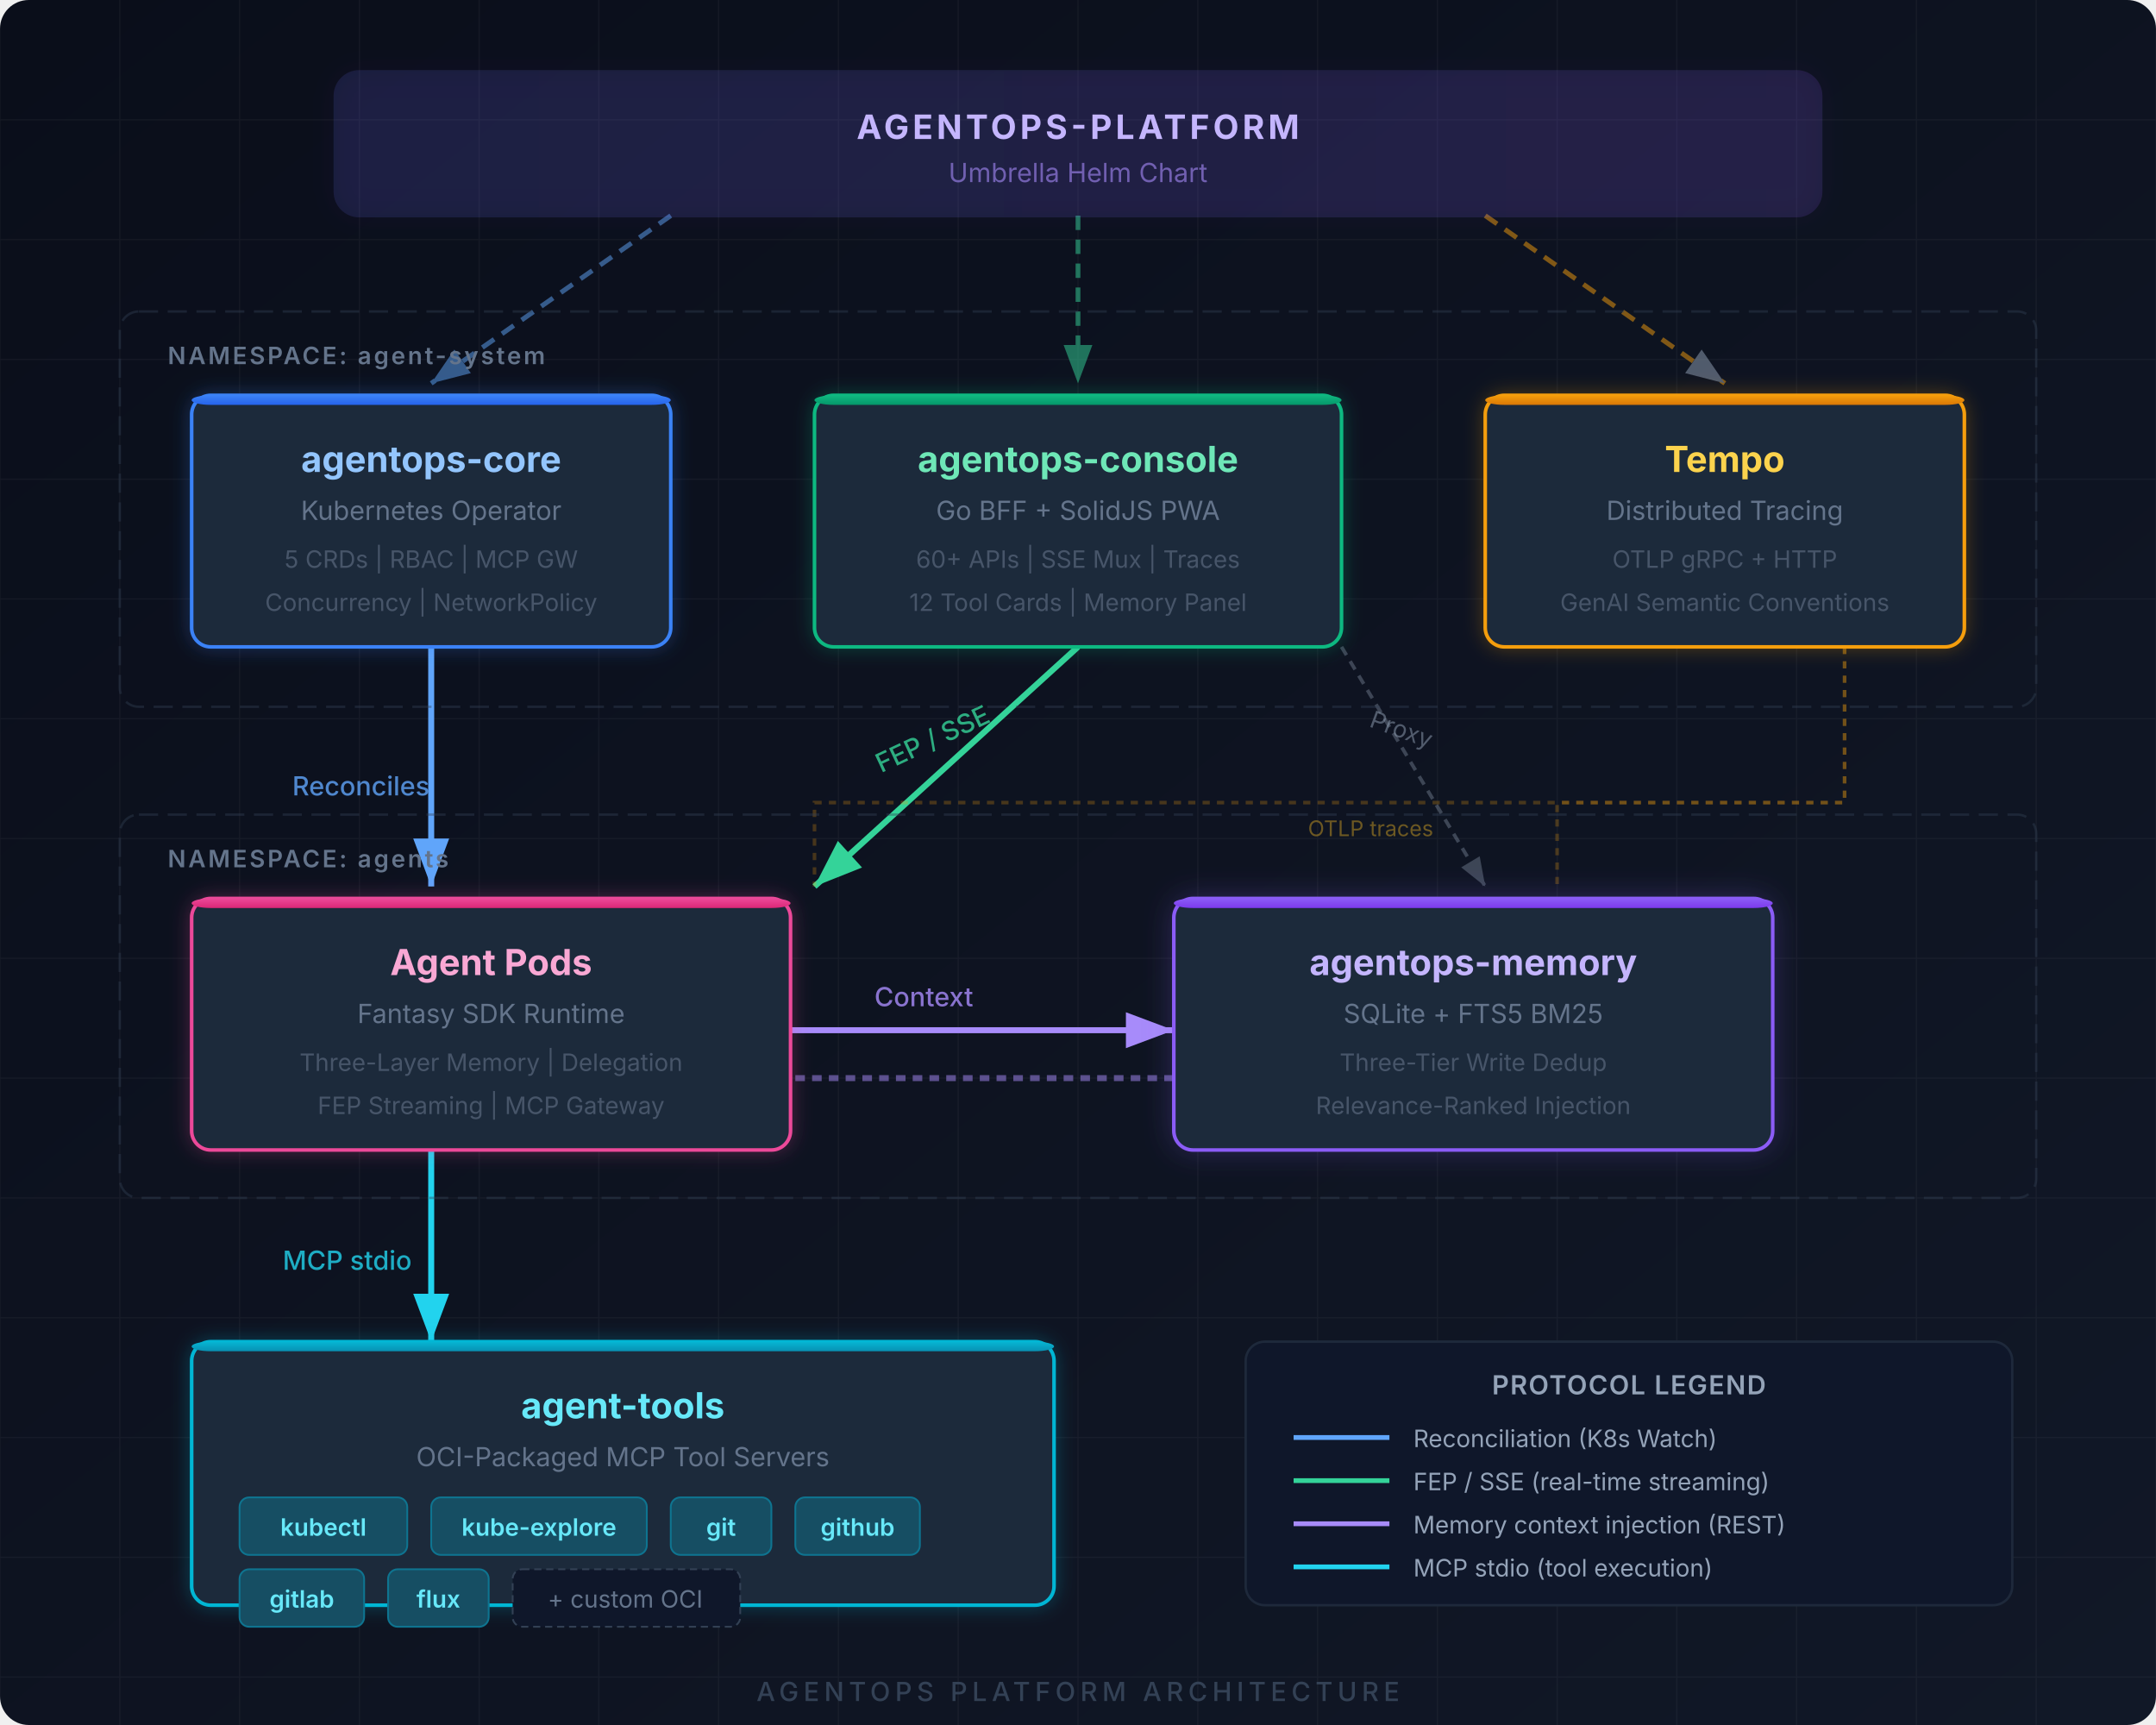
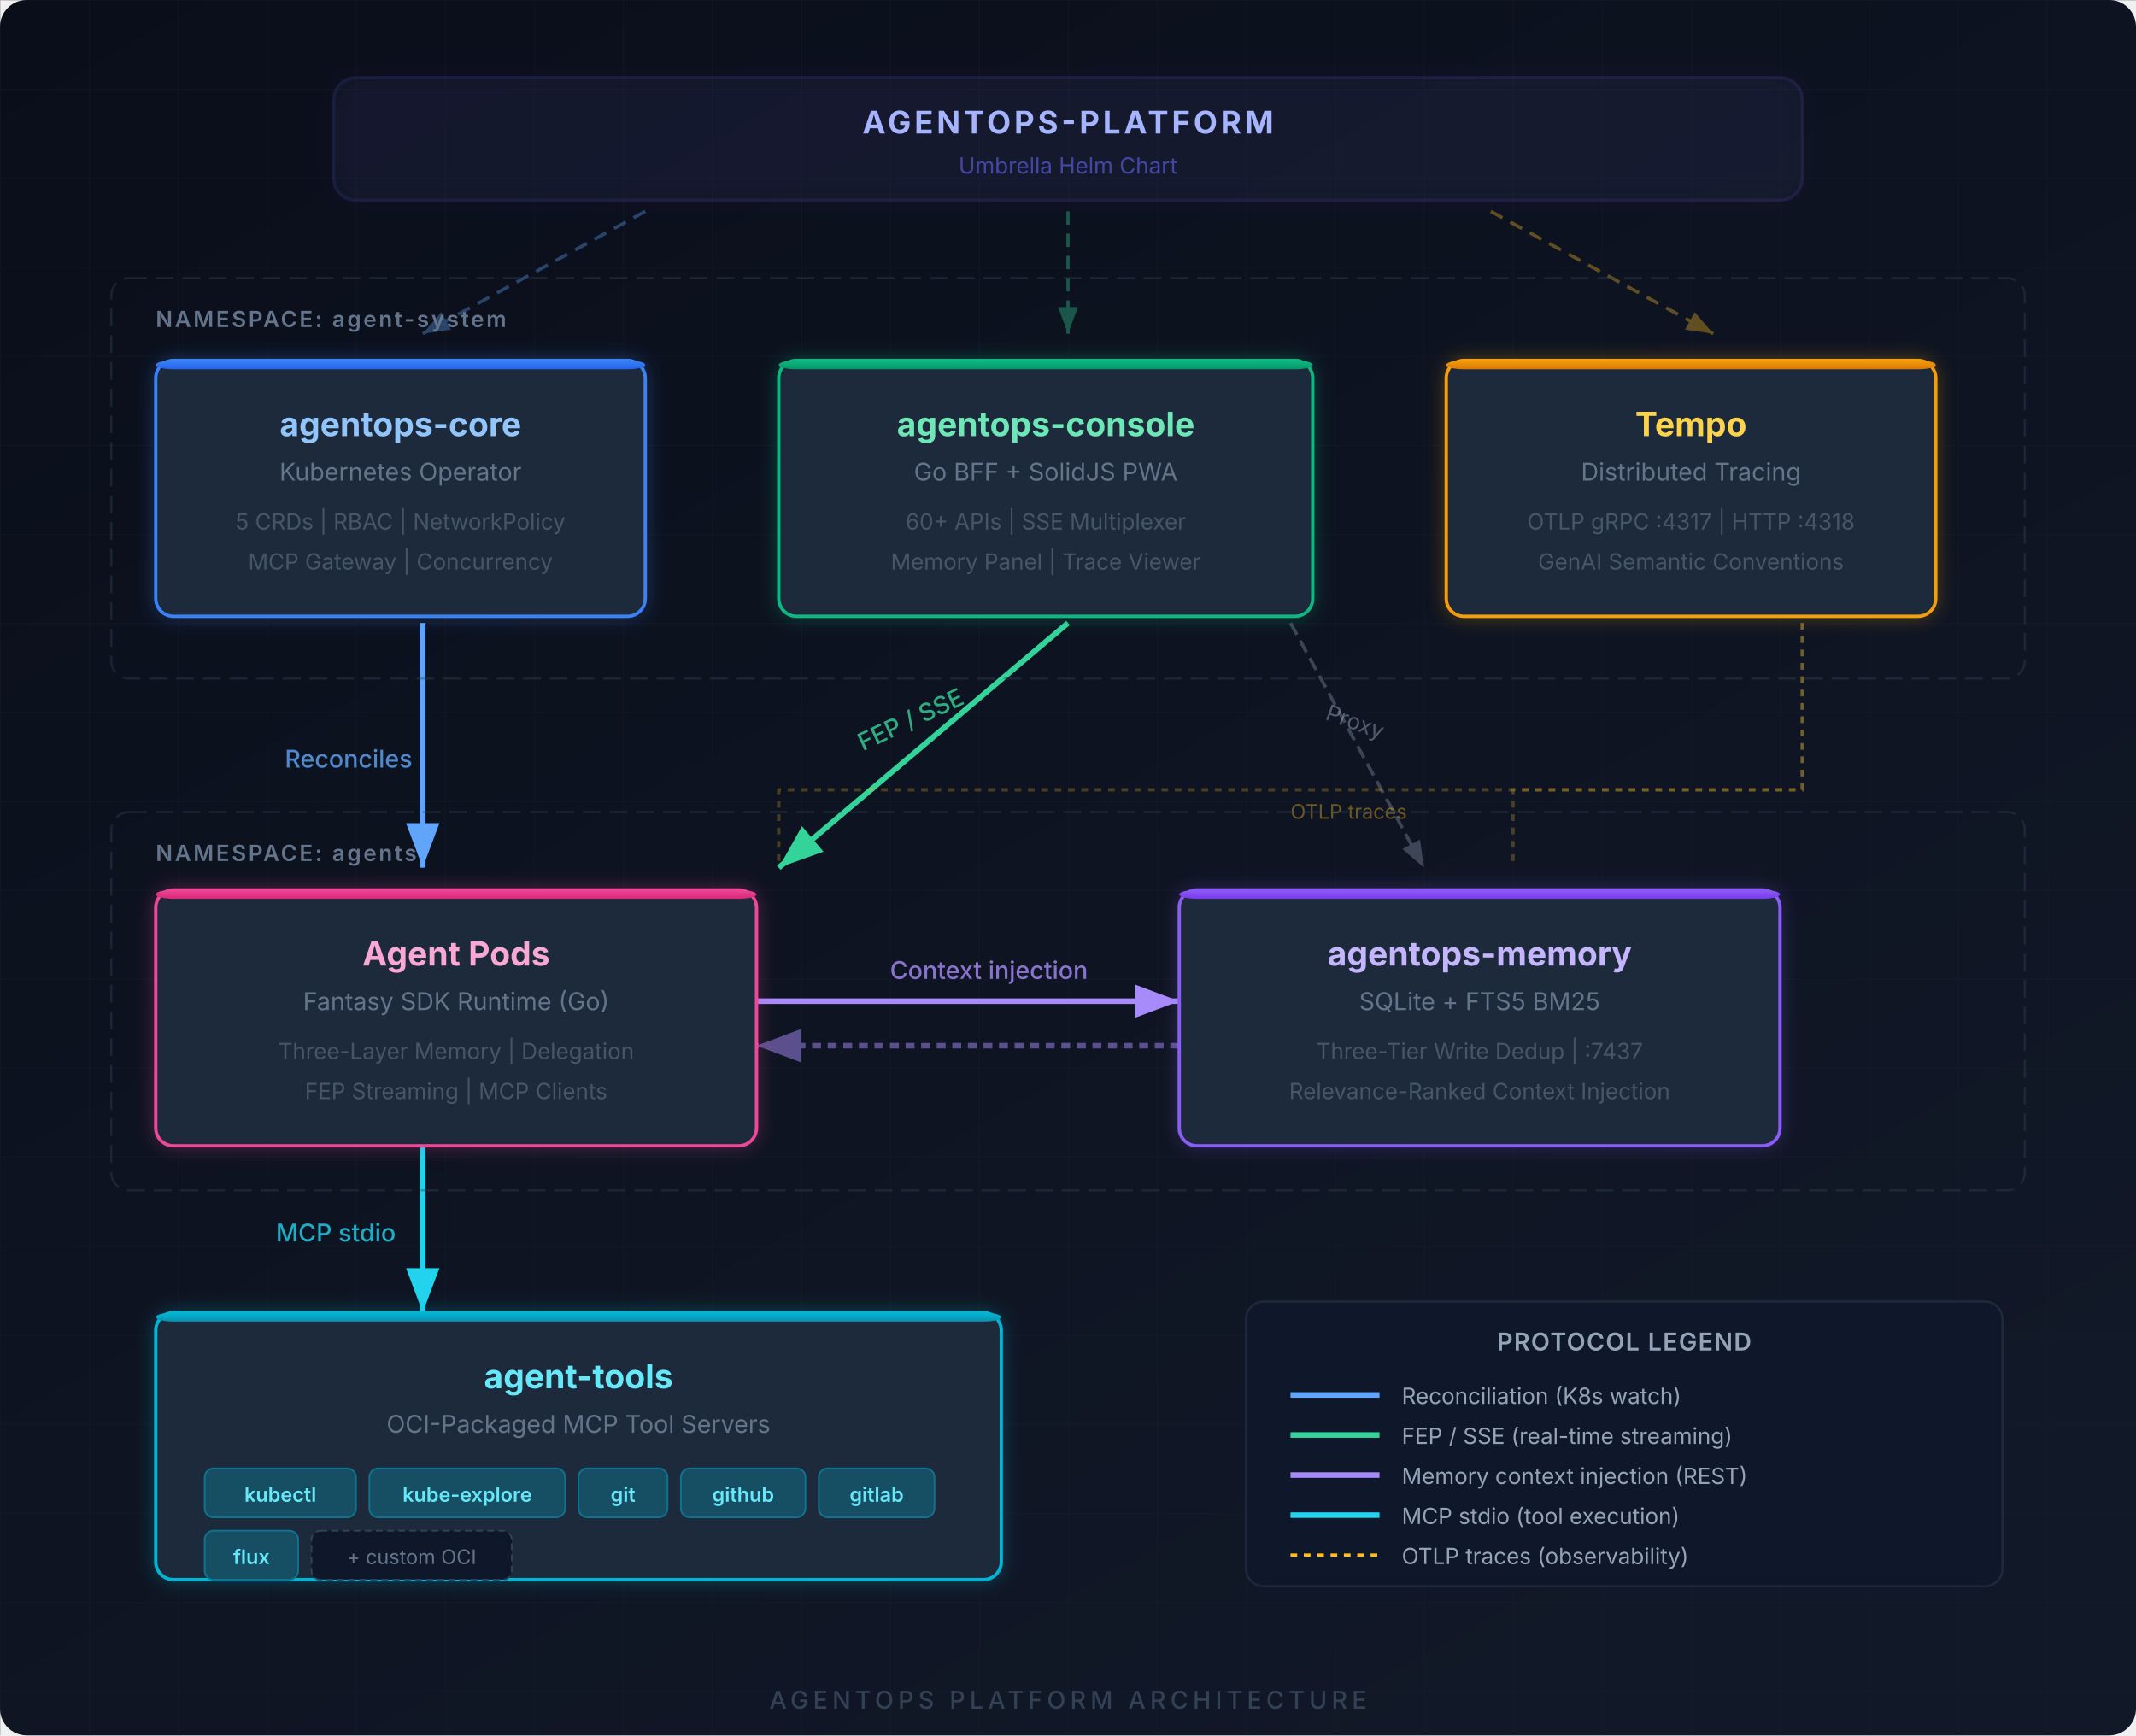
- <svg xmlns="http://www.w3.org/2000/svg" viewBox="0 0 900 720" font-family="'Inter', 'Segoe UI', system-ui, -apple-system, sans-serif">
+ <svg xmlns="http://www.w3.org/2000/svg" viewBox="0 0 960 780" font-family="'Geist', 'Inter', system-ui, -apple-system, sans-serif">
  <defs>
-     <linearGradient id="bgGrad" x1="0%" y1="0%" x2="100%" y2="100%">
-       <stop offset="0%" style="stop-color:#0a0e1a;stop-opacity:1" />
-       <stop offset="100%" style="stop-color:#111827;stop-opacity:1" />
-     </linearGradient>
-     <linearGradient id="platformGrad" x1="0%" y1="0%" x2="100%" y2="0%">
-       <stop offset="0%" style="stop-color:#6366f1" />
-       <stop offset="100%" style="stop-color:#8b5cf6" />
-     </linearGradient>
-     <linearGradient id="operatorGrad" x1="0%" y1="0%" x2="0%" y2="100%">
-       <stop offset="0%" style="stop-color:#3b82f6" />
-       <stop offset="100%" style="stop-color:#2563eb" />
-     </linearGradient>
-     <linearGradient id="consoleGrad" x1="0%" y1="0%" x2="0%" y2="100%">
-       <stop offset="0%" style="stop-color:#10b981" />
-       <stop offset="100%" style="stop-color:#059669" />
-     </linearGradient>
-     <linearGradient id="tempoGrad" x1="0%" y1="0%" x2="0%" y2="100%">
-       <stop offset="0%" style="stop-color:#f59e0b" />
-       <stop offset="100%" style="stop-color:#d97706" />
-     </linearGradient>
-     <linearGradient id="runtimeGrad" x1="0%" y1="0%" x2="0%" y2="100%">
-       <stop offset="0%" style="stop-color:#ec4899" />
-       <stop offset="100%" style="stop-color:#db2777" />
-     </linearGradient>
-     <linearGradient id="memoryGrad" x1="0%" y1="0%" x2="0%" y2="100%">
-       <stop offset="0%" style="stop-color:#8b5cf6" />
-       <stop offset="100%" style="stop-color:#7c3aed" />
-     </linearGradient>
-     <linearGradient id="toolsGrad" x1="0%" y1="0%" x2="0%" y2="100%">
-       <stop offset="0%" style="stop-color:#06b6d4" />
-       <stop offset="100%" style="stop-color:#0891b2" />
-     </linearGradient>
-     <filter id="glowBlue" x="-20%" y="-20%" width="140%" height="140%">
+     <linearGradient id="bgGrad" x1="0" y1="0" x2="0.7" y2="1">
+       <stop offset="0%" stop-color="#0a0e1a" />
+       <stop offset="100%" stop-color="#111827" />
+     </linearGradient>
+     <pattern id="grid" width="40" height="40" patternUnits="userSpaceOnUse">
+       <path d="M 40 0 L 0 0 0 40" fill="none" stroke="#1e293b" stroke-width="0.5" opacity="0.3" />
+     </pattern>
+     <linearGradient id="platformGrad" x1="0" y1="0" x2="1" y2="0">
+       <stop offset="0%" stop-color="#6366f1" />
+       <stop offset="100%" stop-color="#8b5cf6" />
+     </linearGradient>
+     <linearGradient id="operatorGrad" x1="0" y1="0" x2="0" y2="1">
+       <stop offset="0%" stop-color="#3b82f6" />
+       <stop offset="100%" stop-color="#2563eb" />
+     </linearGradient>
+     <linearGradient id="consoleGrad" x1="0" y1="0" x2="0" y2="1">
+       <stop offset="0%" stop-color="#10b981" />
+       <stop offset="100%" stop-color="#059669" />
+     </linearGradient>
+     <linearGradient id="tempoGrad" x1="0" y1="0" x2="0" y2="1">
+       <stop offset="0%" stop-color="#f59e0b" />
+       <stop offset="100%" stop-color="#d97706" />
+     </linearGradient>
+     <linearGradient id="runtimeGrad" x1="0" y1="0" x2="0" y2="1">
+       <stop offset="0%" stop-color="#ec4899" />
+       <stop offset="100%" stop-color="#db2777" />
+     </linearGradient>
+     <linearGradient id="memoryGrad" x1="0" y1="0" x2="0" y2="1">
+       <stop offset="0%" stop-color="#8b5cf6" />
+       <stop offset="100%" stop-color="#7c3aed" />
+     </linearGradient>
+     <linearGradient id="toolsGrad" x1="0" y1="0" x2="0" y2="1">
+       <stop offset="0%" stop-color="#06b6d4" />
+       <stop offset="100%" stop-color="#0891b2" />
+     </linearGradient>
+     <filter id="glow-operator" x="-20%" y="-20%" width="140%" height="140%">
      <feGaussianBlur stdDeviation="4" result="blur" />
      <feFlood flood-color="#3b82f6" flood-opacity="0.3" />
      <feComposite in2="blur" operator="in" />
      <feMerge>
        <feMergeNode />
        <feMergeNode in="SourceGraphic" />
      </feMerge>
    </filter>
-     <filter id="glowGreen" x="-20%" y="-20%" width="140%" height="140%">
+     <filter id="glow-console" x="-20%" y="-20%" width="140%" height="140%">
      <feGaussianBlur stdDeviation="4" result="blur" />
      <feFlood flood-color="#10b981" flood-opacity="0.3" />
      <feComposite in2="blur" operator="in" />
      <feMerge>
        <feMergeNode />
        <feMergeNode in="SourceGraphic" />
      </feMerge>
    </filter>
-     <filter id="glowPurple" x="-20%" y="-20%" width="140%" height="140%">
+     <filter id="glow-tempo" x="-20%" y="-20%" width="140%" height="140%">
+       <feGaussianBlur stdDeviation="4" result="blur" />
+       <feFlood flood-color="#f59e0b" flood-opacity="0.3" />
+       <feComposite in2="blur" operator="in" />
+       <feMerge>
+         <feMergeNode />
+         <feMergeNode in="SourceGraphic" />
+       </feMerge>
+     </filter>
+     <filter id="glow-runtime" x="-20%" y="-20%" width="140%" height="140%">
+       <feGaussianBlur stdDeviation="4" result="blur" />
+       <feFlood flood-color="#ec4899" flood-opacity="0.3" />
+       <feComposite in2="blur" operator="in" />
+       <feMerge>
+         <feMergeNode />
+         <feMergeNode in="SourceGraphic" />
+       </feMerge>
+     </filter>
+     <filter id="glow-memory" x="-20%" y="-20%" width="140%" height="140%">
+       <feGaussianBlur stdDeviation="4" result="blur" />
+       <feFlood flood-color="#8b5cf6" flood-opacity="0.25" />
+       <feComposite in2="blur" operator="in" />
+       <feMerge>
+         <feMergeNode />
+         <feMergeNode in="SourceGraphic" />
+       </feMerge>
+     </filter>
+     <filter id="glow-tools" x="-20%" y="-20%" width="140%" height="140%">
+       <feGaussianBlur stdDeviation="4" result="blur" />
+       <feFlood flood-color="#06b6d4" flood-opacity="0.3" />
+       <feComposite in2="blur" operator="in" />
+       <feMerge>
+         <feMergeNode />
+         <feMergeNode in="SourceGraphic" />
+       </feMerge>
+     </filter>
+     <filter id="glow-platform" x="-20%" y="-20%" width="140%" height="140%">
      <feGaussianBlur stdDeviation="6" result="blur" />
      <feFlood flood-color="#8b5cf6" flood-opacity="0.25" />
      <feComposite in2="blur" operator="in" />
      <feMerge>
        <feMergeNode />
        <feMergeNode in="SourceGraphic" />
      </feMerge>
    </filter>
-     <filter id="glowPink" x="-20%" y="-20%" width="140%" height="140%">
-       <feGaussianBlur stdDeviation="4" result="blur" />
-       <feFlood flood-color="#ec4899" flood-opacity="0.3" />
-       <feComposite in2="blur" operator="in" />
-       <feMerge>
-         <feMergeNode />
-         <feMergeNode in="SourceGraphic" />
-       </feMerge>
-     </filter>
-     <filter id="glowCyan" x="-20%" y="-20%" width="140%" height="140%">
-       <feGaussianBlur stdDeviation="4" result="blur" />
-       <feFlood flood-color="#06b6d4" flood-opacity="0.3" />
-       <feComposite in2="blur" operator="in" />
-       <feMerge>
-         <feMergeNode />
-         <feMergeNode in="SourceGraphic" />
-       </feMerge>
-     </filter>
-     <filter id="glowAmber" x="-20%" y="-20%" width="140%" height="140%">
-       <feGaussianBlur stdDeviation="4" result="blur" />
-       <feFlood flood-color="#f59e0b" flood-opacity="0.3" />
-       <feComposite in2="blur" operator="in" />
-       <feMerge>
-         <feMergeNode />
-         <feMergeNode in="SourceGraphic" />
-       </feMerge>
-     </filter>
-     <marker id="arrowWhite" markerWidth="8" markerHeight="6" refX="8" refY="3" orient="auto" markerUnits="strokeWidth">
+     <marker id="arrow-blue" markerWidth="8" markerHeight="6" refX="8" refY="3" orient="auto" markerUnits="strokeWidth">
+       <path d="M0,0 L8,3 L0,6 Z" fill="#60a5fa" />
+     </marker>
+     <marker id="arrow-green" markerWidth="8" markerHeight="6" refX="8" refY="3" orient="auto" markerUnits="strokeWidth">
+       <path d="M0,0 L8,3 L0,6 Z" fill="#34d399" />
+     </marker>
+     <marker id="arrow-violet" markerWidth="8" markerHeight="6" refX="8" refY="3" orient="auto" markerUnits="strokeWidth">
+       <path d="M0,0 L8,3 L0,6 Z" fill="#a78bfa" />
+     </marker>
+     <marker id="arrow-cyan" markerWidth="8" markerHeight="6" refX="8" refY="3" orient="auto" markerUnits="strokeWidth">
+       <path d="M0,0 L8,3 L0,6 Z" fill="#22d3ee" />
+     </marker>
+     <marker id="arrow-amber" markerWidth="8" markerHeight="6" refX="8" refY="3" orient="auto" markerUnits="strokeWidth">
+       <path d="M0,0 L8,3 L0,6 Z" fill="#fbbf24" />
+     </marker>
+     <marker id="arrow-gray" markerWidth="8" markerHeight="6" refX="8" refY="3" orient="auto" markerUnits="strokeWidth">
      <path d="M0,0 L8,3 L0,6 Z" fill="#94a3b8" />
    </marker>
-     <marker id="arrowPink" markerWidth="8" markerHeight="6" refX="8" refY="3" orient="auto" markerUnits="strokeWidth">
-       <path d="M0,0 L8,3 L0,6 Z" fill="#f472b6" />
-     </marker>
-     <marker id="arrowCyan" markerWidth="8" markerHeight="6" refX="8" refY="3" orient="auto" markerUnits="strokeWidth">
-       <path d="M0,0 L8,3 L0,6 Z" fill="#22d3ee" />
-     </marker>
-     <marker id="arrowGreen" markerWidth="8" markerHeight="6" refX="8" refY="3" orient="auto" markerUnits="strokeWidth">
-       <path d="M0,0 L8,3 L0,6 Z" fill="#34d399" />
-     </marker>
-     <marker id="arrowPurple" markerWidth="8" markerHeight="6" refX="8" refY="3" orient="auto" markerUnits="strokeWidth">
-       <path d="M0,0 L8,3 L0,6 Z" fill="#a78bfa" />
-     </marker>
-     <marker id="arrowBlue" markerWidth="8" markerHeight="6" refX="8" refY="3" orient="auto" markerUnits="strokeWidth">
-       <path d="M0,0 L8,3 L0,6 Z" fill="#60a5fa" />
-     </marker>
  </defs>
-   <rect width="900" height="720" fill="url(#bgGrad)" rx="12" />
-   <g opacity="0.04">
-     <line x1="0" y1="0" x2="0" y2="720" stroke="#fff" stroke-width="0.5" />
-     <line x1="50" y1="0" x2="50" y2="720" stroke="#fff" stroke-width="0.5" />
-     <line x1="100" y1="0" x2="100" y2="720" stroke="#fff" stroke-width="0.5" />
-     <line x1="150" y1="0" x2="150" y2="720" stroke="#fff" stroke-width="0.5" />
-     <line x1="200" y1="0" x2="200" y2="720" stroke="#fff" stroke-width="0.5" />
-     <line x1="250" y1="0" x2="250" y2="720" stroke="#fff" stroke-width="0.5" />
-     <line x1="300" y1="0" x2="300" y2="720" stroke="#fff" stroke-width="0.5" />
-     <line x1="350" y1="0" x2="350" y2="720" stroke="#fff" stroke-width="0.5" />
-     <line x1="400" y1="0" x2="400" y2="720" stroke="#fff" stroke-width="0.5" />
-     <line x1="450" y1="0" x2="450" y2="720" stroke="#fff" stroke-width="0.5" />
-     <line x1="500" y1="0" x2="500" y2="720" stroke="#fff" stroke-width="0.5" />
-     <line x1="550" y1="0" x2="550" y2="720" stroke="#fff" stroke-width="0.5" />
-     <line x1="600" y1="0" x2="600" y2="720" stroke="#fff" stroke-width="0.5" />
-     <line x1="650" y1="0" x2="650" y2="720" stroke="#fff" stroke-width="0.5" />
-     <line x1="700" y1="0" x2="700" y2="720" stroke="#fff" stroke-width="0.5" />
-     <line x1="750" y1="0" x2="750" y2="720" stroke="#fff" stroke-width="0.5" />
-     <line x1="800" y1="0" x2="800" y2="720" stroke="#fff" stroke-width="0.5" />
-     <line x1="850" y1="0" x2="850" y2="720" stroke="#fff" stroke-width="0.5" />
-     <line x1="900" y1="0" x2="900" y2="720" stroke="#fff" stroke-width="0.5" />
-     <line x1="0" y1="50" x2="900" y2="50" stroke="#fff" stroke-width="0.5" />
-     <line x1="0" y1="100" x2="900" y2="100" stroke="#fff" stroke-width="0.5" />
-     <line x1="0" y1="150" x2="900" y2="150" stroke="#fff" stroke-width="0.5" />
-     <line x1="0" y1="200" x2="900" y2="200" stroke="#fff" stroke-width="0.5" />
-     <line x1="0" y1="250" x2="900" y2="250" stroke="#fff" stroke-width="0.5" />
-     <line x1="0" y1="300" x2="900" y2="300" stroke="#fff" stroke-width="0.5" />
-     <line x1="0" y1="350" x2="900" y2="350" stroke="#fff" stroke-width="0.5" />
-     <line x1="0" y1="400" x2="900" y2="400" stroke="#fff" stroke-width="0.5" />
-     <line x1="0" y1="450" x2="900" y2="450" stroke="#fff" stroke-width="0.5" />
-     <line x1="0" y1="500" x2="900" y2="500" stroke="#fff" stroke-width="0.5" />
-     <line x1="0" y1="550" x2="900" y2="550" stroke="#fff" stroke-width="0.5" />
-     <line x1="0" y1="600" x2="900" y2="600" stroke="#fff" stroke-width="0.5" />
-     <line x1="0" y1="650" x2="900" y2="650" stroke="#fff" stroke-width="0.5" />
-     <line x1="0" y1="700" x2="900" y2="700" stroke="#fff" stroke-width="0.5" />
-   </g>
-   <path d="M 280 90 L 180 160" stroke="#60a5fa" stroke-width="2" fill="none" stroke-dasharray="6,4" opacity="0.5" marker-end="url(#arrowBlue)" />
-   <path d="M 450 90 L 450 160" stroke="#34d399" stroke-width="2" fill="none" stroke-dasharray="6,4" opacity="0.5" marker-end="url(#arrowGreen)" />
-   <path d="M 620 90 L 720 160" stroke="#f59e0b" stroke-width="2" fill="none" stroke-dasharray="6,4" opacity="0.5" marker-end="url(#arrowWhite)" />
-   <path d="M 180 270 L 180 370" stroke="#60a5fa" stroke-width="2.5" fill="none" marker-end="url(#arrowBlue)" />
-   <text x="122" y="332" fill="#60a5fa" font-size="11" font-weight="500" opacity="0.8">Reconciles</text>
-   <path d="M 450 270 L 340 370" stroke="#34d399" stroke-width="2.5" fill="none" marker-end="url(#arrowGreen)" />
-   <text x="365" y="310" fill="#34d399" font-size="11" font-weight="500" opacity="0.8" transform="rotate(-25, 395, 310)">FEP / SSE</text>
-   <path d="M 310 430 L 490 430" stroke="#a78bfa" stroke-width="2.5" fill="none" marker-end="url(#arrowPurple)" />
-   <path d="M 490 450 L 310 450" stroke="#a78bfa" stroke-width="2.5" fill="none" stroke-dasharray="4,3" opacity="0.5" marker-end="url(#arrowPurple)" />
-   <text x="365" y="420" fill="#a78bfa" font-size="11" font-weight="500" opacity="0.8">Context</text>
-   <path d="M 180 480 L 180 560" stroke="#22d3ee" stroke-width="2.5" fill="none" marker-end="url(#arrowCyan)" />
-   <text x="118" y="530" fill="#22d3ee" font-size="11" font-weight="500" opacity="0.8">MCP stdio</text>
-   <path d="M 560 270 L 620 370" stroke="#94a3b8" stroke-width="1.5" fill="none" stroke-dasharray="4,3" opacity="0.35" marker-end="url(#arrowWhite)" />
-   <text x="570" y="310" fill="#94a3b8" font-size="10" opacity="0.5" transform="rotate(20, 590, 310)">Proxy</text>
-   <path d="M 770 270 L 770 335 L 340 335 L 340 370" stroke="#f59e0b" stroke-width="1.5" fill="none" stroke-dasharray="3,3" opacity="0.25" />
-   <path d="M 770 270 L 770 335 L 650 335 L 650 370" stroke="#f59e0b" stroke-width="1.5" fill="none" stroke-dasharray="3,3" opacity="0.25" />
-   <text x="546" y="349" fill="#fbbf24" font-size="9" opacity="0.4">OTLP traces</text>
-   <g filter="url(#glowPurple)">
-     <rect x="140" y="30" rx="10" ry="10" width="620" height="60" fill="url(#platformGrad)" opacity="0.15" stroke="url(#platformGrad)" stroke-width="1.5" />
-   </g>
-   <text x="450" y="58" text-anchor="middle" fill="#c4b5fd" font-size="14" font-weight="700" letter-spacing="1.5">AGENTOPS-PLATFORM</text>
-   <text x="450" y="76" text-anchor="middle" fill="#a78bfa" font-size="11" opacity="0.6">Umbrella Helm Chart</text>
-   <rect x="50" y="130" rx="8" ry="8" width="800" height="165" fill="none" stroke="#334155" stroke-width="1" stroke-dasharray="8,4" opacity="0.4" />
-   <text x="70" y="152" fill="#64748b" font-size="10" font-weight="600" letter-spacing="1">NAMESPACE: agent-system</text>
-   <g filter="url(#glowBlue)">
-     <rect x="80" y="165" rx="8" ry="8" width="200" height="105" fill="#1e293b" stroke="#3b82f6" stroke-width="1.5" />
-   </g>
-   <rect x="80" y="165" rx="8" ry="8" width="200" height="4" fill="url(#operatorGrad)" />
-   <text x="180" y="197" text-anchor="middle" fill="#93c5fd" font-size="15" font-weight="700">agentops-core</text>
-   <text x="180" y="217" text-anchor="middle" fill="#64748b" font-size="11">Kubernetes Operator</text>
-   <text x="180" y="237" text-anchor="middle" fill="#475569" font-size="10">5 CRDs  |  RBAC  |  MCP GW</text>
-   <text x="180" y="255" text-anchor="middle" fill="#475569" font-size="10">Concurrency  |  NetworkPolicy</text>
-   <g filter="url(#glowGreen)">
-     <rect x="340" y="165" rx="8" ry="8" width="220" height="105" fill="#1e293b" stroke="#10b981" stroke-width="1.5" />
-   </g>
-   <rect x="340" y="165" rx="8" ry="8" width="220" height="4" fill="url(#consoleGrad)" />
-   <text x="450" y="197" text-anchor="middle" fill="#6ee7b7" font-size="15" font-weight="700">agentops-console</text>
-   <text x="450" y="217" text-anchor="middle" fill="#64748b" font-size="11">Go BFF + SolidJS PWA</text>
-   <text x="450" y="237" text-anchor="middle" fill="#475569" font-size="10">60+ APIs  |  SSE Mux  |  Traces</text>
-   <text x="450" y="255" text-anchor="middle" fill="#475569" font-size="10">12 Tool Cards  |  Memory Panel</text>
-   <g filter="url(#glowAmber)">
-     <rect x="620" y="165" rx="8" ry="8" width="200" height="105" fill="#1e293b" stroke="#f59e0b" stroke-width="1.5" />
-   </g>
-   <rect x="620" y="165" rx="8" ry="8" width="200" height="4" fill="url(#tempoGrad)" />
-   <text x="720" y="197" text-anchor="middle" fill="#fcd34d" font-size="15" font-weight="700">Tempo</text>
-   <text x="720" y="217" text-anchor="middle" fill="#64748b" font-size="11">Distributed Tracing</text>
-   <text x="720" y="237" text-anchor="middle" fill="#475569" font-size="10">OTLP gRPC + HTTP</text>
-   <text x="720" y="255" text-anchor="middle" fill="#475569" font-size="10">GenAI Semantic Conventions</text>
-   <rect x="50" y="340" rx="8" ry="8" width="800" height="160" fill="none" stroke="#334155" stroke-width="1" stroke-dasharray="8,4" opacity="0.4" />
-   <text x="70" y="362" fill="#64748b" font-size="10" font-weight="600" letter-spacing="1">NAMESPACE: agents</text>
-   <g filter="url(#glowPink)">
-     <rect x="80" y="375" rx="8" ry="8" width="250" height="105" fill="#1e293b" stroke="#ec4899" stroke-width="1.5" />
-   </g>
-   <rect x="80" y="375" rx="8" ry="8" width="250" height="4" fill="url(#runtimeGrad)" />
-   <text x="205" y="407" text-anchor="middle" fill="#f9a8d4" font-size="15" font-weight="700">Agent Pods</text>
-   <text x="205" y="427" text-anchor="middle" fill="#64748b" font-size="11">Fantasy SDK Runtime</text>
-   <text x="205" y="447" text-anchor="middle" fill="#475569" font-size="10">Three-Layer Memory  |  Delegation</text>
-   <text x="205" y="465" text-anchor="middle" fill="#475569" font-size="10">FEP Streaming  |  MCP Gateway</text>
-   <g filter="url(#glowPurple)">
-     <rect x="490" y="375" rx="8" ry="8" width="250" height="105" fill="#1e293b" stroke="#8b5cf6" stroke-width="1.5" />
-   </g>
-   <rect x="490" y="375" rx="8" ry="8" width="250" height="4" fill="url(#memoryGrad)" />
-   <text x="615" y="407" text-anchor="middle" fill="#c4b5fd" font-size="15" font-weight="700">agentops-memory</text>
-   <text x="615" y="427" text-anchor="middle" fill="#64748b" font-size="11">SQLite + FTS5 BM25</text>
-   <text x="615" y="447" text-anchor="middle" fill="#475569" font-size="10">Three-Tier Write Dedup</text>
-   <text x="615" y="465" text-anchor="middle" fill="#475569" font-size="10">Relevance-Ranked Injection</text>
-   <g filter="url(#glowCyan)">
-     <rect x="80" y="560" rx="8" ry="8" width="360" height="110" fill="#1e293b" stroke="#06b6d4" stroke-width="1.5" />
-   </g>
-   <rect x="80" y="560" rx="8" ry="8" width="360" height="4" fill="url(#toolsGrad)" />
-   <text x="260" y="592" text-anchor="middle" fill="#67e8f9" font-size="15" font-weight="700">agent-tools</text>
-   <text x="260" y="612" text-anchor="middle" fill="#64748b" font-size="11">OCI-Packaged MCP Tool Servers</text>
-   <g transform="translate(100, 625)">
-     <rect rx="4" ry="4" width="70" height="24" fill="#164e63" stroke="#0e7490" stroke-width="0.75" />
-     <text x="35" y="16" text-anchor="middle" fill="#67e8f9" font-size="10" font-weight="600">kubectl</text>
-   </g>
-   <g transform="translate(180, 625)">
-     <rect rx="4" ry="4" width="90" height="24" fill="#164e63" stroke="#0e7490" stroke-width="0.75" />
-     <text x="45" y="16" text-anchor="middle" fill="#67e8f9" font-size="10" font-weight="600">kube-explore</text>
-   </g>
-   <g transform="translate(280, 625)">
-     <rect rx="4" ry="4" width="42" height="24" fill="#164e63" stroke="#0e7490" stroke-width="0.75" />
-     <text x="21" y="16" text-anchor="middle" fill="#67e8f9" font-size="10" font-weight="600">git</text>
-   </g>
-   <g transform="translate(332, 625)">
-     <rect rx="4" ry="4" width="52" height="24" fill="#164e63" stroke="#0e7490" stroke-width="0.75" />
-     <text x="26" y="16" text-anchor="middle" fill="#67e8f9" font-size="10" font-weight="600">github</text>
-   </g>
-   <g transform="translate(100, 655)">
-     <rect rx="4" ry="4" width="52" height="24" fill="#164e63" stroke="#0e7490" stroke-width="0.75" />
-     <text x="26" y="16" text-anchor="middle" fill="#67e8f9" font-size="10" font-weight="600">gitlab</text>
-   </g>
-   <g transform="translate(162, 655)">
-     <rect rx="4" ry="4" width="42" height="24" fill="#164e63" stroke="#0e7490" stroke-width="0.75" />
-     <text x="21" y="16" text-anchor="middle" fill="#67e8f9" font-size="10" font-weight="600">flux</text>
-   </g>
-   <g transform="translate(214, 655)">
-     <rect rx="4" ry="4" width="95" height="24" fill="#0f172a" stroke="#334155" stroke-width="0.75" stroke-dasharray="3,2" />
-     <text x="47" y="16" text-anchor="middle" fill="#64748b" font-size="10">+ custom OCI</text>
-   </g>
-   <g transform="translate(520, 560)">
-     <rect rx="8" ry="8" width="320" height="110" fill="#0f172a" stroke="#1e293b" stroke-width="1" />
-     <text x="160" y="22" text-anchor="middle" fill="#94a3b8" font-size="11" font-weight="600" letter-spacing="0.5">PROTOCOL LEGEND</text>
-     <line x1="20" y1="40" x2="60" y2="40" stroke="#60a5fa" stroke-width="2" />
-     <text x="70" y="44" fill="#94a3b8" font-size="10">Reconciliation (K8s Watch)</text>
-     <line x1="20" y1="58" x2="60" y2="58" stroke="#34d399" stroke-width="2" />
-     <text x="70" y="62" fill="#94a3b8" font-size="10">FEP / SSE (real-time streaming)</text>
-     <line x1="20" y1="76" x2="60" y2="76" stroke="#a78bfa" stroke-width="2" />
-     <text x="70" y="80" fill="#94a3b8" font-size="10">Memory context injection (REST)</text>
-     <line x1="20" y1="94" x2="60" y2="94" stroke="#22d3ee" stroke-width="2" />
-     <text x="70" y="98" fill="#94a3b8" font-size="10">MCP stdio (tool execution)</text>
-   </g>
-   <text x="450" y="710" text-anchor="middle" fill="#334155" font-size="11" letter-spacing="2" font-weight="500">AGENTOPS PLATFORM ARCHITECTURE</text>
+   <rect width="960" height="780" fill="url(#bgGrad)" rx="12" />
+   <rect width="960" height="780" fill="url(#grid)" />
+   <path d="M 290 95 L 190 150" stroke="#60a5fa" stroke-width="1.5" fill="none" stroke-dasharray="6,4" opacity="0.35" marker-end="url(#arrow-blue)" />
+   <path d="M 480 95 L 480 150" stroke="#34d399" stroke-width="1.5" fill="none" stroke-dasharray="6,4" opacity="0.35" marker-end="url(#arrow-green)" />
+   <path d="M 670 95 L 770 150" stroke="#fbbf24" stroke-width="1.5" fill="none" stroke-dasharray="6,4" opacity="0.35" marker-end="url(#arrow-amber)" />
+   <path d="M 190 280 L 190 390" stroke="#60a5fa" stroke-width="2.5" fill="none" marker-end="url(#arrow-blue)" />
+   <text x="128" y="345" fill="#60a5fa" font-size="11" font-weight="500" opacity="0.8">Reconciles</text>
+   <path d="M 480 280 L 350 390" stroke="#34d399" stroke-width="2.5" fill="none" marker-end="url(#arrow-green)" />
+   <text x="385" y="325" fill="#34d399" font-size="11" font-weight="500" opacity="0.8" transform="rotate(-25, 415, 325)">FEP / SSE</text>
+   <path d="M 580 280 L 640 390" stroke="#94a3b8" stroke-width="1.5" fill="none" stroke-dasharray="6,3" opacity="0.35" marker-end="url(#arrow-gray)" />
+   <text x="594" y="330" fill="#94a3b8" font-size="10" opacity="0.5" transform="rotate(20, 614, 330)">Proxy</text>
+   <path d="M 340 450 L 530 450" stroke="#a78bfa" stroke-width="2.5" fill="none" marker-end="url(#arrow-violet)" />
+   <path d="M 530 470 L 340 470" stroke="#a78bfa" stroke-width="2.5" fill="none" stroke-dasharray="4,3" opacity="0.5" marker-end="url(#arrow-violet)" />
+   <text x="400" y="440" fill="#a78bfa" font-size="11" font-weight="500" opacity="0.8">Context injection</text>
+   <path d="M 190 510 L 190 590" stroke="#22d3ee" stroke-width="2.5" fill="none" marker-end="url(#arrow-cyan)" />
+   <text x="124" y="558" fill="#22d3ee" font-size="11" font-weight="500" opacity="0.8">MCP stdio</text>
+   <path d="M 810 280 L 810 355 L 350 355 L 350 390" stroke="#fbbf24" stroke-width="1.5" fill="none" stroke-dasharray="3,3" opacity="0.25" />
+   <path d="M 810 280 L 810 355 L 680 355 L 680 390" stroke="#fbbf24" stroke-width="1.5" fill="none" stroke-dasharray="3,3" opacity="0.25" />
+   <text x="580" y="368" fill="#fbbf24" font-size="9" opacity="0.4">OTLP traces</text>
+   <g filter="url(#glow-platform)">
+     <rect x="150" y="35" rx="10" ry="10" width="660" height="55" fill="#1e293b" opacity="0.15" stroke="url(#platformGrad)" stroke-width="1.5" />
+   </g>
+   <text x="480" y="60" text-anchor="middle" fill="#a5b4fc" font-size="14" font-weight="700" letter-spacing="1.5">AGENTOPS-PLATFORM</text>
+   <text x="480" y="78" text-anchor="middle" fill="#6366f1" font-size="10" opacity="0.6">Umbrella Helm Chart</text>
+   <rect x="50" y="125" rx="8" ry="8" width="860" height="180" fill="none" stroke="#334155" stroke-width="1" stroke-dasharray="8,4" opacity="0.4" />
+   <text x="70" y="147" fill="#64748b" font-size="10" font-weight="600" letter-spacing="1">NAMESPACE: agent-system</text>
+   <g filter="url(#glow-operator)">
+     <rect x="70" y="162" rx="8" ry="8" width="220" height="115" fill="#1e293b" stroke="#3b82f6" stroke-width="1.5" />
+   </g>
+   <rect x="70" y="162" rx="8" ry="8" width="220" height="4" fill="url(#operatorGrad)" />
+   <text x="180" y="196" text-anchor="middle" fill="#93c5fd" font-size="15" font-weight="700">agentops-core</text>
+   <text x="180" y="216" text-anchor="middle" fill="#64748b" font-size="11">Kubernetes Operator</text>
+   <text x="180" y="238" text-anchor="middle" fill="#475569" font-size="10">5 CRDs  |  RBAC  |  NetworkPolicy</text>
+   <text x="180" y="256" text-anchor="middle" fill="#475569" font-size="10">MCP Gateway  |  Concurrency</text>
+   <g filter="url(#glow-console)">
+     <rect x="350" y="162" rx="8" ry="8" width="240" height="115" fill="#1e293b" stroke="#10b981" stroke-width="1.5" />
+   </g>
+   <rect x="350" y="162" rx="8" ry="8" width="240" height="4" fill="url(#consoleGrad)" />
+   <text x="470" y="196" text-anchor="middle" fill="#6ee7b7" font-size="15" font-weight="700">agentops-console</text>
+   <text x="470" y="216" text-anchor="middle" fill="#64748b" font-size="11">Go BFF + SolidJS PWA</text>
+   <text x="470" y="238" text-anchor="middle" fill="#475569" font-size="10">60+ APIs  |  SSE Multiplexer</text>
+   <text x="470" y="256" text-anchor="middle" fill="#475569" font-size="10">Memory Panel  |  Trace Viewer</text>
+   <g filter="url(#glow-tempo)">
+     <rect x="650" y="162" rx="8" ry="8" width="220" height="115" fill="#1e293b" stroke="#f59e0b" stroke-width="1.5" />
+   </g>
+   <rect x="650" y="162" rx="8" ry="8" width="220" height="4" fill="url(#tempoGrad)" />
+   <text x="760" y="196" text-anchor="middle" fill="#fcd34d" font-size="15" font-weight="700">Tempo</text>
+   <text x="760" y="216" text-anchor="middle" fill="#64748b" font-size="11">Distributed Tracing</text>
+   <text x="760" y="238" text-anchor="middle" fill="#475569" font-size="10">OTLP gRPC :4317  |  HTTP :4318</text>
+   <text x="760" y="256" text-anchor="middle" fill="#475569" font-size="10">GenAI Semantic Conventions</text>
+   <rect x="50" y="365" rx="8" ry="8" width="860" height="170" fill="none" stroke="#334155" stroke-width="1" stroke-dasharray="8,4" opacity="0.4" />
+   <text x="70" y="387" fill="#64748b" font-size="10" font-weight="600" letter-spacing="1">NAMESPACE: agents</text>
+   <g filter="url(#glow-runtime)">
+     <rect x="70" y="400" rx="8" ry="8" width="270" height="115" fill="#1e293b" stroke="#ec4899" stroke-width="1.5" />
+   </g>
+   <rect x="70" y="400" rx="8" ry="8" width="270" height="4" fill="url(#runtimeGrad)" />
+   <text x="205" y="434" text-anchor="middle" fill="#f9a8d4" font-size="15" font-weight="700">Agent Pods</text>
+   <text x="205" y="454" text-anchor="middle" fill="#64748b" font-size="11">Fantasy SDK Runtime (Go)</text>
+   <text x="205" y="476" text-anchor="middle" fill="#475569" font-size="10">Three-Layer Memory  |  Delegation</text>
+   <text x="205" y="494" text-anchor="middle" fill="#475569" font-size="10">FEP Streaming  |  MCP Clients</text>
+   <g filter="url(#glow-memory)">
+     <rect x="530" y="400" rx="8" ry="8" width="270" height="115" fill="#1e293b" stroke="#8b5cf6" stroke-width="1.5" />
+   </g>
+   <rect x="530" y="400" rx="8" ry="8" width="270" height="4" fill="url(#memoryGrad)" />
+   <text x="665" y="434" text-anchor="middle" fill="#c4b5fd" font-size="15" font-weight="700">agentops-memory</text>
+   <text x="665" y="454" text-anchor="middle" fill="#64748b" font-size="11">SQLite + FTS5 BM25</text>
+   <text x="665" y="476" text-anchor="middle" fill="#475569" font-size="10">Three-Tier Write Dedup  |  :7437</text>
+   <text x="665" y="494" text-anchor="middle" fill="#475569" font-size="10">Relevance-Ranked Context Injection</text>
+   <g filter="url(#glow-tools)">
+     <rect x="70" y="590" rx="8" ry="8" width="380" height="120" fill="#1e293b" stroke="#06b6d4" stroke-width="1.5" />
+   </g>
+   <rect x="70" y="590" rx="8" ry="8" width="380" height="4" fill="url(#toolsGrad)" />
+   <text x="260" y="624" text-anchor="middle" fill="#67e8f9" font-size="15" font-weight="700">agent-tools</text>
+   <text x="260" y="644" text-anchor="middle" fill="#64748b" font-size="11">OCI-Packaged MCP Tool Servers</text>
+   <g transform="translate(92, 660)">
+     <rect rx="4" ry="4" width="68" height="22" fill="#164e63" stroke="#0e7490" stroke-width="0.75" />
+     <text x="34" y="15" text-anchor="middle" fill="#67e8f9" font-size="9" font-weight="600">kubectl</text>
+   </g>
+   <g transform="translate(166, 660)">
+     <rect rx="4" ry="4" width="88" height="22" fill="#164e63" stroke="#0e7490" stroke-width="0.75" />
+     <text x="44" y="15" text-anchor="middle" fill="#67e8f9" font-size="9" font-weight="600">kube-explore</text>
+   </g>
+   <g transform="translate(260, 660)">
+     <rect rx="4" ry="4" width="40" height="22" fill="#164e63" stroke="#0e7490" stroke-width="0.75" />
+     <text x="20" y="15" text-anchor="middle" fill="#67e8f9" font-size="9" font-weight="600">git</text>
+   </g>
+   <g transform="translate(306, 660)">
+     <rect rx="4" ry="4" width="56" height="22" fill="#164e63" stroke="#0e7490" stroke-width="0.75" />
+     <text x="28" y="15" text-anchor="middle" fill="#67e8f9" font-size="9" font-weight="600">github</text>
+   </g>
+   <g transform="translate(368, 660)">
+     <rect rx="4" ry="4" width="52" height="22" fill="#164e63" stroke="#0e7490" stroke-width="0.75" />
+     <text x="26" y="15" text-anchor="middle" fill="#67e8f9" font-size="9" font-weight="600">gitlab</text>
+   </g>
+   <g transform="translate(92, 688)">
+     <rect rx="4" ry="4" width="42" height="22" fill="#164e63" stroke="#0e7490" stroke-width="0.75" />
+     <text x="21" y="15" text-anchor="middle" fill="#67e8f9" font-size="9" font-weight="600">flux</text>
+   </g>
+   <g transform="translate(140, 688)">
+     <rect rx="4" ry="4" width="90" height="22" fill="#0f172a" stroke="#334155" stroke-width="0.75" stroke-dasharray="3,2" />
+     <text x="45" y="15" text-anchor="middle" fill="#64748b" font-size="9">+ custom OCI</text>
+   </g>
+   <g transform="translate(560, 585)">
+     <rect rx="8" ry="8" width="340" height="128" fill="#0f172a" stroke="#1e293b" stroke-width="1" />
+     <text x="170" y="22" text-anchor="middle" fill="#94a3b8" font-size="11" font-weight="600" letter-spacing="0.5">PROTOCOL LEGEND</text>
+     <line x1="20" y1="42" x2="60" y2="42" stroke="#60a5fa" stroke-width="2.5" />
+     <text x="70" y="46" fill="#94a3b8" font-size="10">Reconciliation (K8s watch)</text>
+     <line x1="20" y1="60" x2="60" y2="60" stroke="#34d399" stroke-width="2.5" />
+     <text x="70" y="64" fill="#94a3b8" font-size="10">FEP / SSE (real-time streaming)</text>
+     <line x1="20" y1="78" x2="60" y2="78" stroke="#a78bfa" stroke-width="2.5" />
+     <text x="70" y="82" fill="#94a3b8" font-size="10">Memory context injection (REST)</text>
+     <line x1="20" y1="96" x2="60" y2="96" stroke="#22d3ee" stroke-width="2.5" />
+     <text x="70" y="100" fill="#94a3b8" font-size="10">MCP stdio (tool execution)</text>
+     <line x1="20" y1="114" x2="60" y2="114" stroke="#fbbf24" stroke-width="1.5" stroke-dasharray="3,3" />
+     <text x="70" y="118" fill="#94a3b8" font-size="10">OTLP traces (observability)</text>
+   </g>
+   <text x="480" y="768" text-anchor="middle" fill="#334155" font-size="11" letter-spacing="2" font-weight="500">AGENTOPS PLATFORM ARCHITECTURE</text>
</svg>
